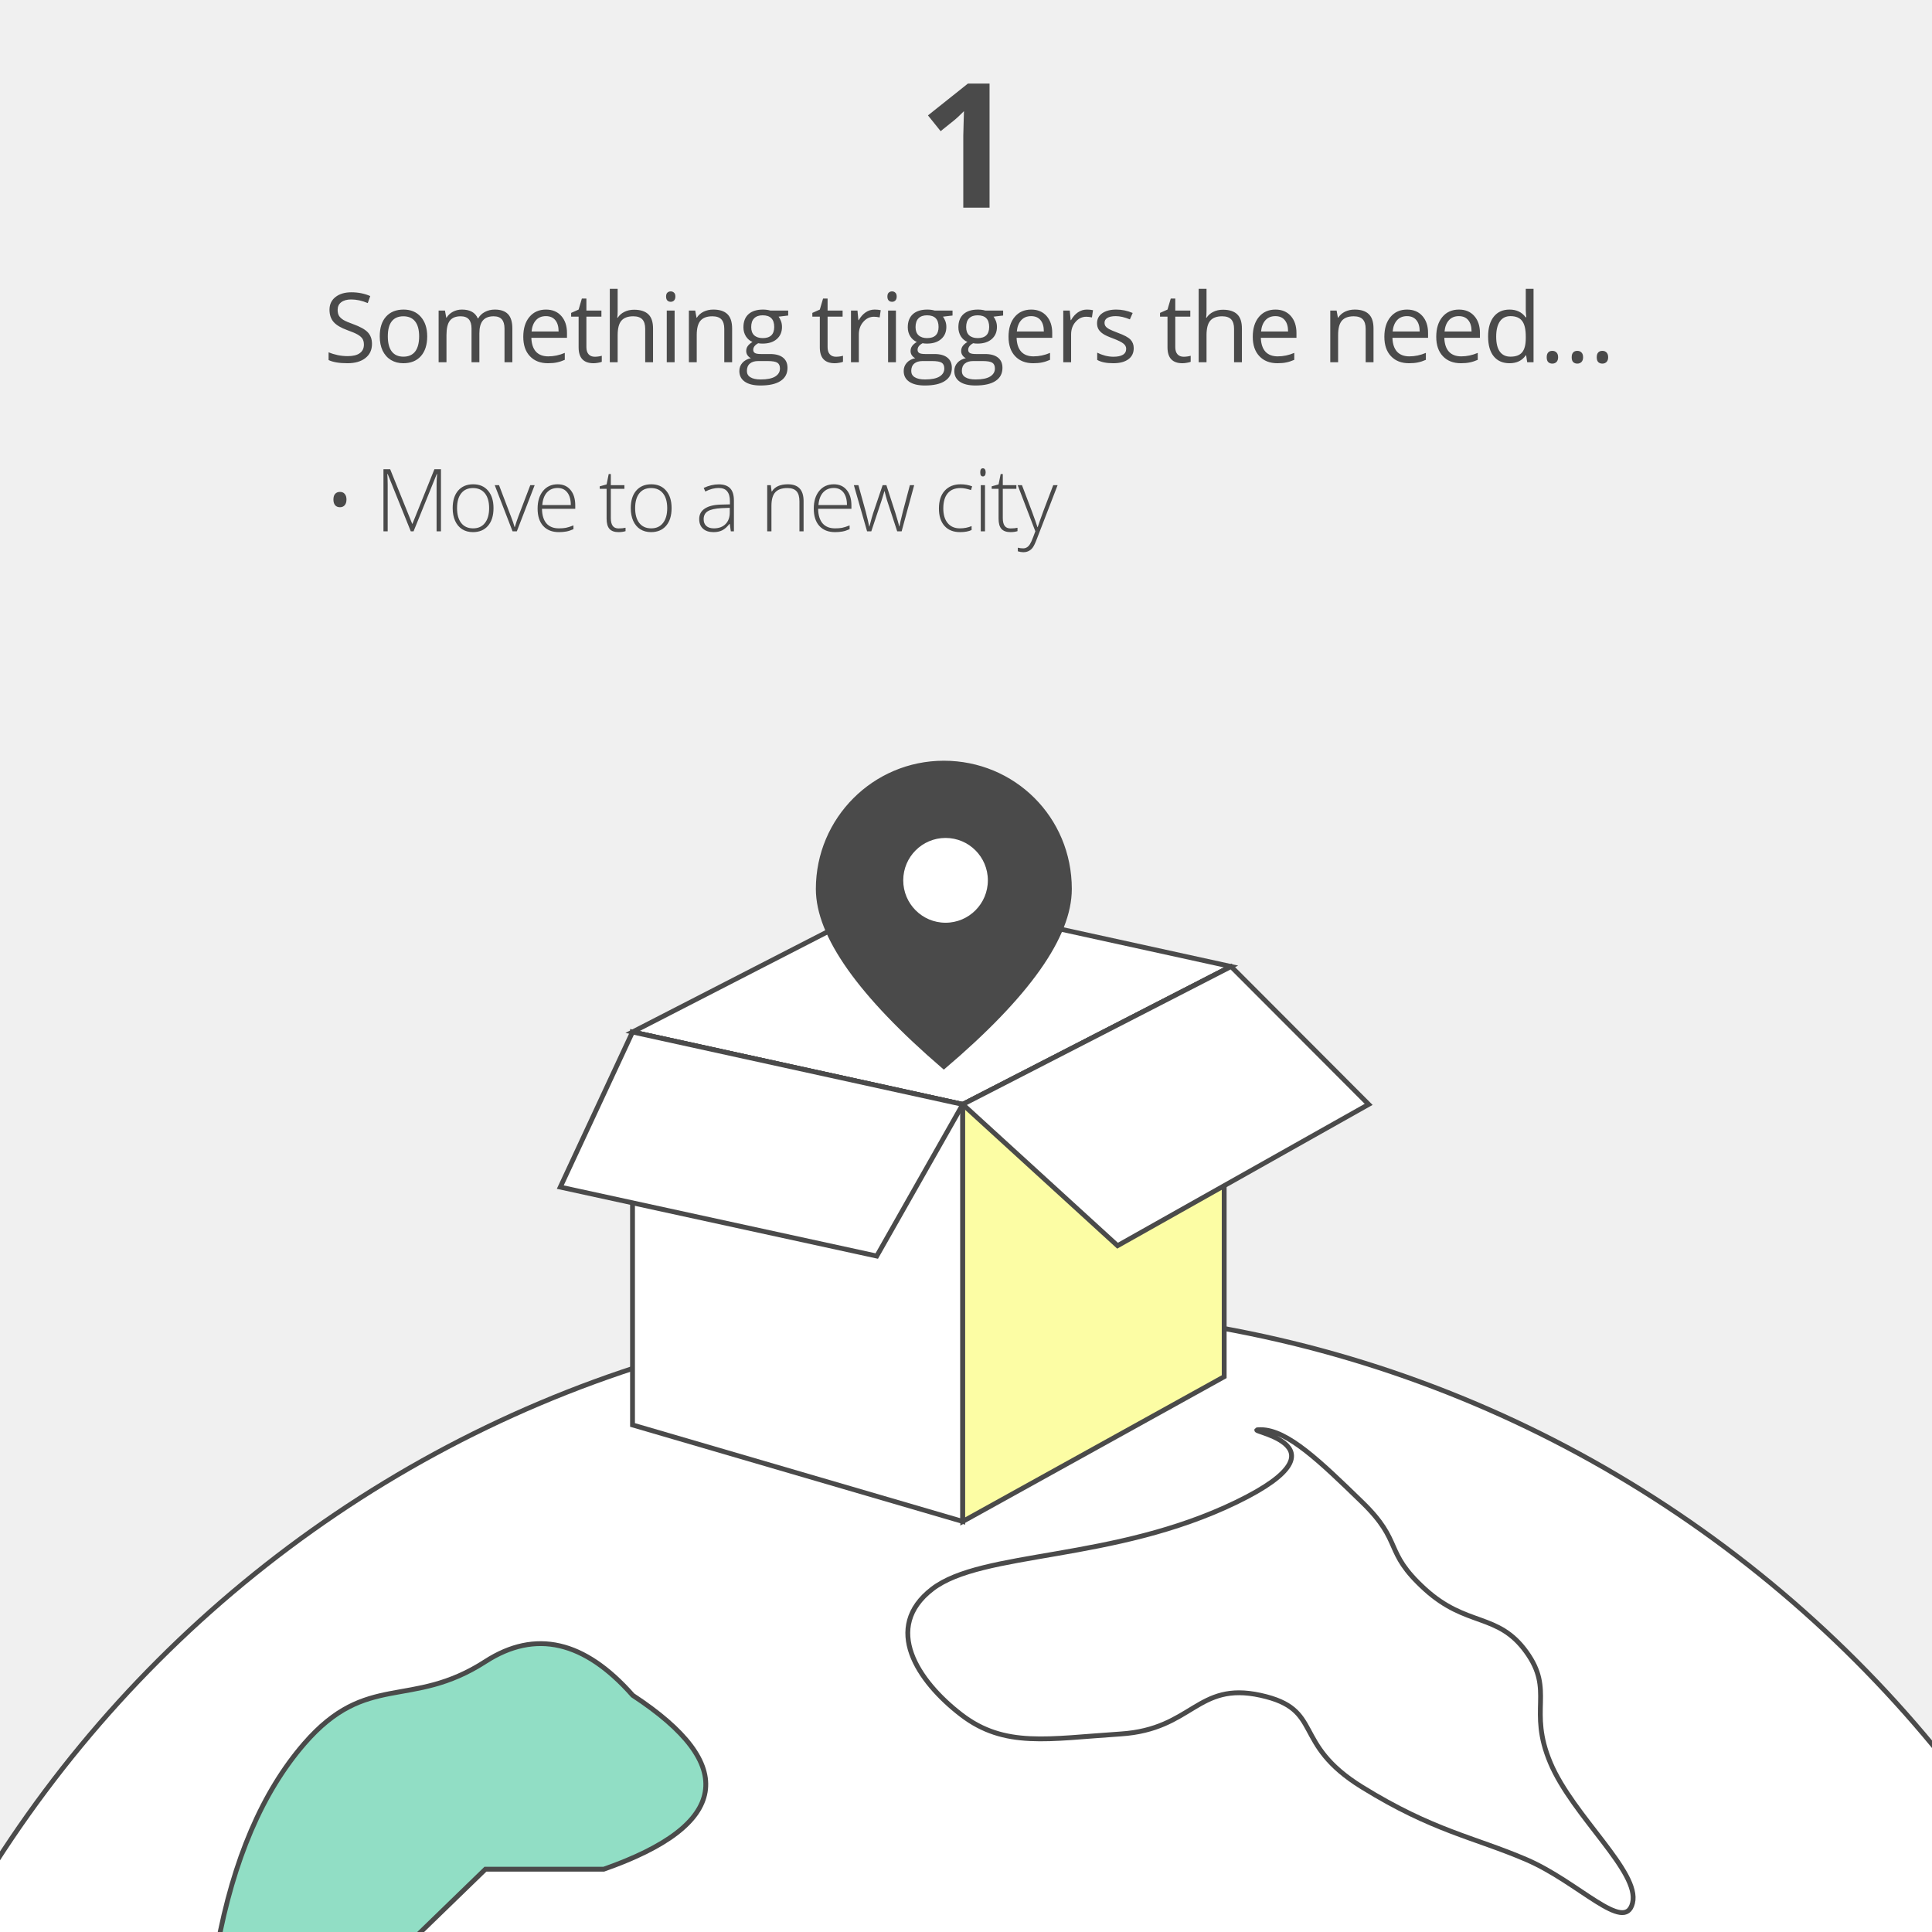
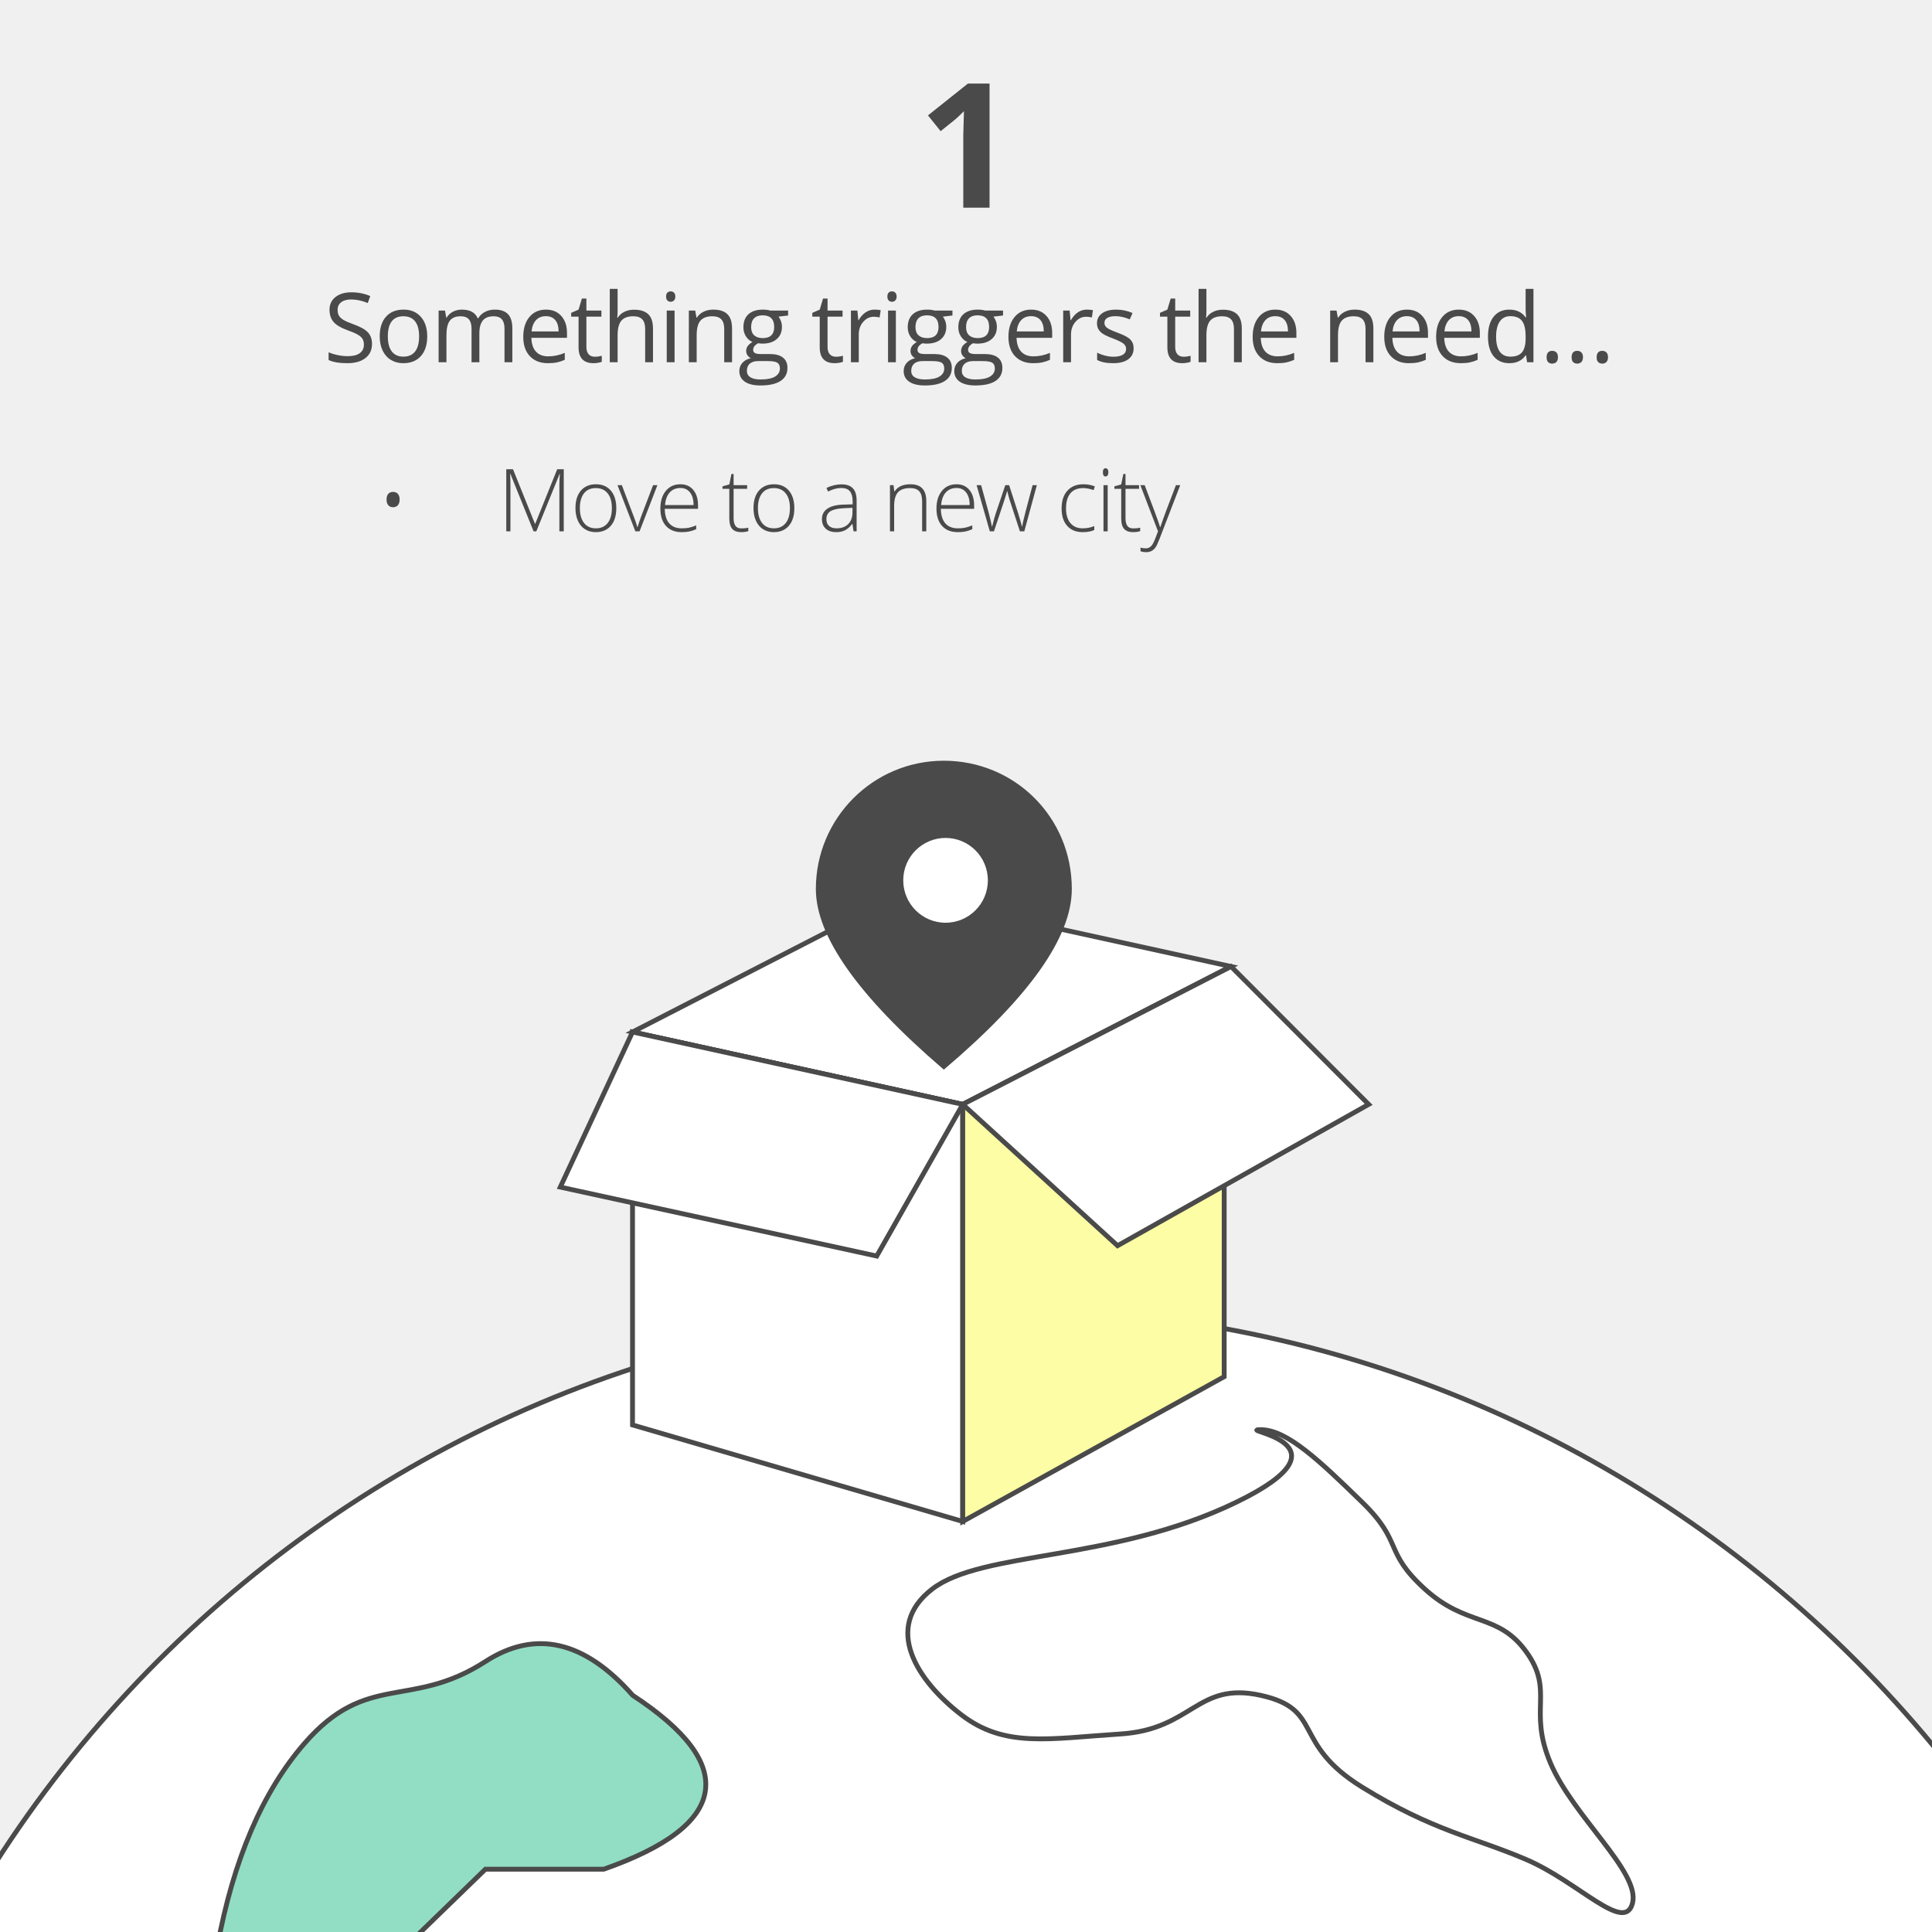
<svg xmlns="http://www.w3.org/2000/svg" width="400px" height="400px" viewBox="0 0 400 400" version="1.1">
  <defs />
  <g id="Artboard-5" stroke="none" stroke-width="1" fill="none" fill-rule="evenodd">
    <g id="Earch" transform="translate(-40, 271)" stroke="#4A4A4A">
      <circle id="Oval" fill="#FFFFFF" cx="248.5" cy="248.5" r="248.5" />
      <path d="M296,40 C270.486,52.382 243.338,50.02 233,58 C222.662,65.98 229.978,77.06 239,84 C248.022,90.94 257.027,88.966 272,88 C286.973,87.034 287.791,77.094 301,80 C314.209,82.906 307.249,89.881 322,99 C336.751,108.119 345.143,109.347 356,114 C366.857,118.653 376.395,129.422 378,123 C379.605,116.578 365.697,105.102 361,94 C356.303,82.898 361.888,79.153 356,71 C350.112,62.847 343.669,65.904 335,58 C326.331,50.096 330.63,48.376 322,40 C313.37,31.624 306.548,25 301,25 C295.452,25 321.514,27.618 296,40 Z" id="Path-12" fill="#FFFFFF" />
      <path d="M103,90 C116,75 125,83 140.5,73 C150.833,66.333 161,68.667 171,80 C182.018,87.225 187.018,93.892 186,100 C184.982,106.108 177.982,111.441 165,116 L140.5,116 L124,132 L108,146 C92.681,172.188 83.681,182.188 81,176 C78.319,169.812 79.652,155.145 85,132 C88.333,114 94.333,100 103,90 Z" id="Path-17" fill-opacity="0.6" fill="#49C89F" />
    </g>
    <g id="Box" transform="translate(116, 158)" stroke="#4A4A4A">
      <g>
        <polygon id="Path-12" fill="#FFFFFF" points="70.508 27.118 14.956 55.664 83.327 70.65 138.879 42.105" />
        <polygon id="Path-12-Copy-3" fill="#FFFFFF" points="14.956 137.018 14.956 55.664 83.327 70.65 83.327 157" />
        <polygon id="Path-12-Copy-4" fill="#FCFDA4" points="137.455 127.027 137.455 42.818 83.327 70.65 83.327 157" />
        <polygon id="Path-12-Copy-2" fill="#FFFFFF" points="0 87.777 14.956 55.664 83.327 70.65 65.522 102.05" />
        <polygon id="Path-12-Copy" fill="#FFFFFF" points="167.367 70.65 115.376 99.909 83.327 70.65 138.879 42.105" />
        <g id="Group" transform="translate(53.41498, 0)">
          <path d="M25.995,62.8 C43.325,48.052 51.991,35.801 51.991,26.048 C51.991,11.418 40.352,0 25.995,0 C11.638,0 0,11.662 0,26.048 C0,35.638 8.665,47.889 25.995,62.8 Z" id="Oval-6" fill="#4A4A4A" />
          <ellipse id="Oval" fill="#FFFFFF" cx="26.351" cy="24.264" rx="9.259" ry="9.277" />
        </g>
      </g>
    </g>
-     <text id="Something-triggers-t" font-family="OpenSans, Open Sans" font-size="20" font-weight="normal" letter-spacing="-0.482" fill="#4A4A4A">
-       <tspan x="67" y="75">Something triggers the need…</tspan>
-     </text>
+     <path d="M77.02,71.201 C77.02,72.458 76.564,73.437 75.652,74.141 C74.741,74.844 73.504,75.195 71.941,75.195 C70.249,75.195 68.947,74.977 68.035,74.541 L68.035,72.939 C68.621,73.187 69.259,73.382 69.949,73.525 C70.639,73.669 71.323,73.74 72,73.74 C73.107,73.74 73.94,73.53 74.5,73.11 C75.06,72.69 75.34,72.106 75.34,71.357 C75.34,70.863 75.241,70.457 75.042,70.142 C74.843,69.826 74.511,69.535 74.046,69.268 C73.58,69.001 72.872,68.698 71.922,68.359 C70.594,67.884 69.645,67.321 69.075,66.67 C68.506,66.019 68.221,65.169 68.221,64.121 C68.221,63.021 68.634,62.145 69.461,61.494 C70.288,60.843 71.382,60.518 72.742,60.518 C74.161,60.518 75.467,60.778 76.658,61.299 L76.141,62.744 C74.962,62.249 73.816,62.002 72.703,62.002 C71.824,62.002 71.137,62.191 70.643,62.568 C70.148,62.946 69.9,63.47 69.9,64.141 C69.9,64.635 69.992,65.041 70.174,65.356 C70.356,65.672 70.664,65.962 71.097,66.226 C71.53,66.489 72.192,66.781 73.084,67.1 C74.581,67.633 75.612,68.206 76.175,68.818 C76.738,69.43 77.02,70.225 77.02,71.201 Z M88.451,69.639 C88.451,71.383 88.012,72.746 87.133,73.726 C86.254,74.705 85.04,75.195 83.49,75.195 C82.533,75.195 81.684,74.971 80.941,74.521 C80.199,74.072 79.626,73.428 79.223,72.588 C78.819,71.748 78.617,70.765 78.617,69.639 C78.617,67.894 79.053,66.535 79.926,65.562 C80.798,64.588 82.009,64.102 83.559,64.102 C85.056,64.102 86.246,64.6 87.128,65.596 C88.01,66.592 88.451,67.939 88.451,69.639 Z M80.297,69.639 C80.297,71.006 80.57,72.048 81.117,72.764 C81.664,73.48 82.468,73.838 83.529,73.838 C84.591,73.838 85.396,73.481 85.946,72.769 C86.496,72.056 86.772,71.012 86.772,69.639 C86.772,68.278 86.496,67.244 85.946,66.538 C85.396,65.832 84.584,65.479 83.51,65.479 C82.449,65.479 81.648,65.827 81.107,66.523 C80.567,67.22 80.297,68.258 80.297,69.639 Z M104.453,75 L104.453,68.037 C104.453,67.184 104.271,66.545 103.906,66.118 C103.542,65.692 102.975,65.479 102.207,65.479 C101.198,65.479 100.453,65.768 99.971,66.348 C99.489,66.927 99.248,67.819 99.248,69.023 L99.248,75 L97.627,75 L97.627,68.037 C97.627,67.184 97.445,66.545 97.08,66.118 C96.716,65.692 96.146,65.479 95.371,65.479 C94.356,65.479 93.612,65.783 93.14,66.392 C92.668,67 92.432,67.998 92.432,69.385 L92.432,75 L90.811,75 L90.811,64.297 L92.129,64.297 L92.393,65.762 L92.471,65.762 C92.777,65.241 93.208,64.834 93.765,64.541 C94.321,64.248 94.945,64.102 95.635,64.102 C97.308,64.102 98.402,64.707 98.916,65.918 L98.994,65.918 C99.313,65.358 99.776,64.915 100.381,64.59 C100.986,64.264 101.677,64.102 102.451,64.102 C103.662,64.102 104.569,64.412 105.171,65.034 C105.773,65.656 106.074,66.65 106.074,68.018 L106.074,75 L104.453,75 Z M113.453,75.195 C111.871,75.195 110.623,74.714 109.708,73.75 C108.793,72.786 108.336,71.449 108.336,69.736 C108.336,68.011 108.761,66.641 109.611,65.625 C110.46,64.609 111.601,64.102 113.033,64.102 C114.375,64.102 115.436,64.543 116.217,65.425 C116.998,66.307 117.389,67.471 117.389,68.916 L117.389,69.941 L110.016,69.941 C110.048,71.198 110.366,72.152 110.968,72.803 C111.57,73.454 112.418,73.779 113.512,73.779 C114.664,73.779 115.804,73.538 116.93,73.057 L116.93,74.502 C116.357,74.749 115.815,74.927 115.304,75.034 C114.793,75.142 114.176,75.195 113.453,75.195 Z M113.014,65.459 C112.154,65.459 111.469,65.739 110.958,66.299 C110.447,66.859 110.146,67.633 110.055,68.623 L115.651,68.623 C115.651,67.601 115.423,66.818 114.967,66.274 C114.511,65.731 113.86,65.459 113.014,65.459 Z M123.127,73.857 C123.414,73.857 123.69,73.836 123.957,73.794 C124.224,73.752 124.436,73.708 124.592,73.662 L124.592,74.902 C124.416,74.987 124.158,75.057 123.816,75.112 C123.474,75.168 123.166,75.195 122.893,75.195 C120.823,75.195 119.787,74.105 119.787,71.924 L119.787,65.557 L118.254,65.557 L118.254,64.775 L119.787,64.102 L120.471,61.816 L121.408,61.816 L121.408,64.297 L124.514,64.297 L124.514,65.557 L121.408,65.557 L121.408,71.855 C121.408,72.5 121.561,72.995 121.867,73.34 C122.173,73.685 122.593,73.857 123.127,73.857 Z M133.573,75 L133.573,68.076 C133.573,67.204 133.374,66.553 132.977,66.123 C132.58,65.693 131.958,65.479 131.112,65.479 C129.985,65.479 129.163,65.785 128.646,66.396 C128.128,67.008 127.869,68.011 127.869,69.404 L127.869,75 L126.248,75 L126.248,59.805 L127.869,59.805 L127.869,64.404 C127.869,64.958 127.843,65.417 127.791,65.781 L127.889,65.781 C128.208,65.267 128.662,64.862 129.251,64.565 C129.841,64.269 130.513,64.121 131.268,64.121 C132.577,64.121 133.558,64.432 134.212,65.054 C134.867,65.675 135.194,66.663 135.194,68.018 L135.194,75 L133.573,75 Z M139.663,75 L138.041,75 L138.041,64.297 L139.663,64.297 L139.663,75 Z M137.905,61.396 C137.905,61.025 137.996,60.754 138.178,60.581 C138.36,60.409 138.588,60.322 138.862,60.322 C139.122,60.322 139.347,60.41 139.536,60.586 C139.724,60.762 139.819,61.032 139.819,61.396 C139.819,61.761 139.724,62.033 139.536,62.212 C139.347,62.391 139.122,62.48 138.862,62.48 C138.588,62.48 138.36,62.391 138.178,62.212 C137.996,62.033 137.905,61.761 137.905,61.396 Z M149.942,75 L149.942,68.076 C149.942,67.204 149.743,66.553 149.346,66.123 C148.949,65.693 148.327,65.479 147.481,65.479 C146.361,65.479 145.541,65.781 145.02,66.387 C144.499,66.992 144.239,67.992 144.239,69.385 L144.239,75 L142.618,75 L142.618,64.297 L143.936,64.297 L144.2,65.762 L144.278,65.762 C144.61,65.234 145.075,64.826 145.674,64.536 C146.273,64.246 146.941,64.102 147.676,64.102 C148.965,64.102 149.935,64.412 150.586,65.034 C151.237,65.656 151.563,66.65 151.563,68.018 L151.563,75 L149.942,75 Z M163.17,64.297 L163.17,65.322 L161.188,65.557 C161.37,65.785 161.533,66.082 161.676,66.45 C161.82,66.818 161.891,67.233 161.891,67.695 C161.891,68.743 161.533,69.58 160.817,70.205 C160.101,70.83 159.118,71.143 157.868,71.143 C157.549,71.143 157.249,71.117 156.969,71.064 C156.279,71.429 155.934,71.888 155.934,72.441 C155.934,72.734 156.055,72.951 156.295,73.091 C156.536,73.231 156.95,73.301 157.536,73.301 L159.43,73.301 C160.589,73.301 161.479,73.545 162.101,74.033 C162.723,74.521 163.034,75.231 163.034,76.162 C163.034,77.347 162.558,78.25 161.608,78.872 C160.657,79.494 159.271,79.805 157.448,79.805 C156.048,79.805 154.969,79.544 154.211,79.023 C153.452,78.503 153.073,77.767 153.073,76.816 C153.073,76.165 153.281,75.602 153.698,75.127 C154.114,74.652 154.7,74.329 155.456,74.16 C155.182,74.036 154.953,73.844 154.767,73.584 C154.582,73.324 154.489,73.021 154.489,72.676 C154.489,72.285 154.593,71.943 154.801,71.65 C155.01,71.357 155.338,71.074 155.788,70.801 C155.234,70.573 154.783,70.186 154.435,69.639 C154.087,69.092 153.913,68.467 153.913,67.764 C153.913,66.592 154.264,65.688 154.967,65.054 C155.67,64.419 156.667,64.102 157.956,64.102 C158.516,64.102 159.02,64.167 159.469,64.297 L163.17,64.297 Z M154.635,76.797 C154.635,77.376 154.879,77.816 155.368,78.115 C155.856,78.415 156.556,78.564 157.467,78.564 C158.828,78.564 159.836,78.361 160.49,77.954 C161.144,77.547 161.471,76.995 161.471,76.299 C161.471,75.719 161.292,75.317 160.934,75.093 C160.576,74.868 159.902,74.756 158.913,74.756 L156.969,74.756 C156.234,74.756 155.661,74.932 155.251,75.283 C154.84,75.635 154.635,76.139 154.635,76.797 Z M155.514,67.725 C155.514,68.473 155.726,69.04 156.149,69.424 C156.572,69.808 157.161,70 157.917,70 C159.499,70 160.29,69.232 160.29,67.695 C160.29,66.087 159.489,65.283 157.887,65.283 C157.126,65.283 156.54,65.488 156.129,65.898 C155.719,66.309 155.514,66.917 155.514,67.725 Z M173.055,73.857 C173.342,73.857 173.619,73.836 173.885,73.794 C174.152,73.752 174.364,73.708 174.52,73.662 L174.52,74.902 C174.344,74.987 174.086,75.057 173.744,75.112 C173.402,75.168 173.094,75.195 172.821,75.195 C170.751,75.195 169.716,74.105 169.716,71.924 L169.716,65.557 L168.182,65.557 L168.182,64.775 L169.716,64.102 L170.399,61.816 L171.337,61.816 L171.337,64.297 L174.442,64.297 L174.442,65.557 L171.337,65.557 L171.337,71.855 C171.337,72.5 171.49,72.995 171.796,73.34 C172.102,73.685 172.522,73.857 173.055,73.857 Z M181.059,64.102 C181.535,64.102 181.961,64.141 182.339,64.219 L182.114,65.723 C181.671,65.625 181.281,65.576 180.942,65.576 C180.076,65.576 179.336,65.928 178.72,66.631 C178.105,67.334 177.798,68.21 177.798,69.258 L177.798,75 L176.177,75 L176.177,64.297 L177.514,64.297 L177.7,66.279 L177.778,66.279 C178.175,65.583 178.654,65.046 179.214,64.668 C179.774,64.29 180.389,64.102 181.059,64.102 Z M185.479,75 L183.858,75 L183.858,64.297 L185.479,64.297 L185.479,75 Z M183.722,61.396 C183.722,61.025 183.813,60.754 183.995,60.581 C184.177,60.409 184.405,60.322 184.679,60.322 C184.939,60.322 185.164,60.41 185.352,60.586 C185.541,60.762 185.636,61.032 185.636,61.396 C185.636,61.761 185.541,62.033 185.352,62.212 C185.164,62.391 184.939,62.48 184.679,62.48 C184.405,62.48 184.177,62.391 183.995,62.212 C183.813,62.033 183.722,61.761 183.722,61.396 Z M197.194,64.297 L197.194,65.322 L195.212,65.557 C195.394,65.785 195.557,66.082 195.7,66.45 C195.843,66.818 195.915,67.233 195.915,67.695 C195.915,68.743 195.557,69.58 194.841,70.205 C194.125,70.83 193.142,71.143 191.892,71.143 C191.573,71.143 191.273,71.117 190.993,71.064 C190.303,71.429 189.958,71.888 189.958,72.441 C189.958,72.734 190.078,72.951 190.319,73.091 C190.56,73.231 190.974,73.301 191.559,73.301 L193.454,73.301 C194.613,73.301 195.503,73.545 196.125,74.033 C196.747,74.521 197.058,75.231 197.058,76.162 C197.058,77.347 196.582,78.25 195.632,78.872 C194.681,79.494 193.295,79.805 191.472,79.805 C190.072,79.805 188.993,79.544 188.234,79.023 C187.476,78.503 187.097,77.767 187.097,76.816 C187.097,76.165 187.305,75.602 187.722,75.127 C188.138,74.652 188.724,74.329 189.479,74.16 C189.206,74.036 188.976,73.844 188.791,73.584 C188.605,73.324 188.513,73.021 188.513,72.676 C188.513,72.285 188.617,71.943 188.825,71.65 C189.033,71.357 189.362,71.074 189.811,70.801 C189.258,70.573 188.807,70.186 188.459,69.639 C188.111,69.092 187.936,68.467 187.936,67.764 C187.936,66.592 188.288,65.688 188.991,65.054 C189.694,64.419 190.69,64.102 191.979,64.102 C192.539,64.102 193.044,64.167 193.493,64.297 L197.194,64.297 Z M188.659,76.797 C188.659,77.376 188.903,77.816 189.392,78.115 C189.88,78.415 190.58,78.564 191.491,78.564 C192.852,78.564 193.859,78.361 194.514,77.954 C195.168,77.547 195.495,76.995 195.495,76.299 C195.495,75.719 195.316,75.317 194.958,75.093 C194.6,74.868 193.926,74.756 192.936,74.756 L190.993,74.756 C190.257,74.756 189.684,74.932 189.274,75.283 C188.864,75.635 188.659,76.139 188.659,76.797 Z M189.538,67.725 C189.538,68.473 189.75,69.04 190.173,69.424 C190.596,69.808 191.185,70 191.94,70 C193.522,70 194.313,69.232 194.313,67.695 C194.313,66.087 193.513,65.283 191.911,65.283 C191.149,65.283 190.563,65.488 190.153,65.898 C189.743,66.309 189.538,66.917 189.538,67.725 Z M207.669,64.297 L207.669,65.322 L205.687,65.557 C205.869,65.785 206.032,66.082 206.175,66.45 C206.318,66.818 206.39,67.233 206.39,67.695 C206.39,68.743 206.032,69.58 205.315,70.205 C204.599,70.83 203.616,71.143 202.366,71.143 C202.047,71.143 201.748,71.117 201.468,71.064 C200.778,71.429 200.433,71.888 200.433,72.441 C200.433,72.734 200.553,72.951 200.794,73.091 C201.035,73.231 201.448,73.301 202.034,73.301 L203.929,73.301 C205.088,73.301 205.978,73.545 206.6,74.033 C207.221,74.521 207.532,75.231 207.532,76.162 C207.532,77.347 207.057,78.25 206.106,78.872 C205.156,79.494 203.769,79.805 201.946,79.805 C200.547,79.805 199.467,79.544 198.709,79.023 C197.951,78.503 197.571,77.767 197.571,76.816 C197.571,76.165 197.78,75.602 198.196,75.127 C198.613,74.652 199.199,74.329 199.954,74.16 C199.681,74.036 199.451,73.844 199.266,73.584 C199.08,73.324 198.987,73.021 198.987,72.676 C198.987,72.285 199.091,71.943 199.3,71.65 C199.508,71.357 199.837,71.074 200.286,70.801 C199.733,70.573 199.282,70.186 198.934,69.639 C198.585,69.092 198.411,68.467 198.411,67.764 C198.411,66.592 198.763,65.688 199.466,65.054 C200.169,64.419 201.165,64.102 202.454,64.102 C203.014,64.102 203.519,64.167 203.968,64.297 L207.669,64.297 Z M199.134,76.797 C199.134,77.376 199.378,77.816 199.866,78.115 C200.354,78.415 201.054,78.564 201.966,78.564 C203.326,78.564 204.334,78.361 204.988,77.954 C205.643,77.547 205.97,76.995 205.97,76.299 C205.97,75.719 205.791,75.317 205.433,75.093 C205.075,74.868 204.401,74.756 203.411,74.756 L201.468,74.756 C200.732,74.756 200.159,74.932 199.749,75.283 C199.339,75.635 199.134,76.139 199.134,76.797 Z M200.013,67.725 C200.013,68.473 200.224,69.04 200.647,69.424 C201.071,69.808 201.66,70 202.415,70 C203.997,70 204.788,69.232 204.788,67.695 C204.788,66.087 203.987,65.283 202.386,65.283 C201.624,65.283 201.038,65.488 200.628,65.898 C200.218,66.309 200.013,66.917 200.013,67.725 Z M213.905,75.195 C212.323,75.195 211.075,74.714 210.16,73.75 C209.245,72.786 208.788,71.449 208.788,69.736 C208.788,68.011 209.213,66.641 210.063,65.625 C210.912,64.609 212.053,64.102 213.485,64.102 C214.827,64.102 215.888,64.543 216.669,65.425 C217.45,66.307 217.841,67.471 217.841,68.916 L217.841,69.941 L210.468,69.941 C210.5,71.198 210.818,72.152 211.42,72.803 C212.022,73.454 212.87,73.779 213.964,73.779 C215.116,73.779 216.256,73.538 217.382,73.057 L217.382,74.502 C216.809,74.749 216.267,74.927 215.756,75.034 C215.245,75.142 214.628,75.195 213.905,75.195 Z M213.466,65.459 C212.606,65.459 211.921,65.739 211.41,66.299 C210.899,66.859 210.598,67.633 210.507,68.623 L216.103,68.623 C216.103,67.601 215.875,66.818 215.419,66.274 C214.963,65.731 214.312,65.459 213.466,65.459 Z M225.005,64.102 C225.48,64.102 225.907,64.141 226.284,64.219 L226.06,65.723 C225.617,65.625 225.226,65.576 224.888,65.576 C224.022,65.576 223.281,65.928 222.666,66.631 C222.051,67.334 221.743,68.21 221.743,69.258 L221.743,75 L220.122,75 L220.122,64.297 L221.46,64.297 L221.646,66.279 L221.724,66.279 C222.121,65.583 222.599,65.046 223.159,64.668 C223.719,64.29 224.334,64.102 225.005,64.102 Z M234.708,72.08 C234.708,73.076 234.337,73.844 233.595,74.385 C232.853,74.925 231.811,75.195 230.47,75.195 C229.051,75.195 227.944,74.971 227.15,74.521 L227.15,73.018 C227.664,73.278 228.216,73.483 228.805,73.633 C229.394,73.783 229.962,73.857 230.509,73.857 C231.355,73.857 232.006,73.722 232.462,73.452 C232.918,73.182 233.146,72.77 233.146,72.217 C233.146,71.8 232.965,71.444 232.604,71.147 C232.242,70.851 231.538,70.501 230.489,70.098 C229.493,69.727 228.785,69.403 228.365,69.126 C227.946,68.849 227.633,68.535 227.428,68.184 C227.223,67.832 227.12,67.412 227.12,66.924 C227.12,66.051 227.475,65.363 228.185,64.858 C228.894,64.354 229.868,64.102 231.105,64.102 C232.257,64.102 233.383,64.336 234.484,64.805 L233.907,66.123 C232.833,65.68 231.86,65.459 230.987,65.459 C230.219,65.459 229.64,65.579 229.249,65.82 C228.859,66.061 228.663,66.393 228.663,66.816 C228.663,67.103 228.737,67.347 228.883,67.549 C229.029,67.751 229.265,67.943 229.591,68.125 C229.917,68.307 230.542,68.571 231.466,68.916 C232.736,69.378 233.593,69.844 234.039,70.312 C234.485,70.781 234.708,71.37 234.708,72.08 Z M245.033,73.857 C245.319,73.857 245.596,73.836 245.863,73.794 C246.13,73.752 246.341,73.708 246.497,73.662 L246.497,74.902 C246.322,74.987 246.063,75.057 245.721,75.112 C245.379,75.168 245.072,75.195 244.798,75.195 C242.728,75.195 241.693,74.105 241.693,71.924 L241.693,65.557 L240.16,65.557 L240.16,64.775 L241.693,64.102 L242.376,61.816 L243.314,61.816 L243.314,64.297 L246.419,64.297 L246.419,65.557 L243.314,65.557 L243.314,71.855 C243.314,72.5 243.467,72.995 243.773,73.34 C244.079,73.685 244.499,73.857 245.033,73.857 Z M255.478,75 L255.478,68.076 C255.478,67.204 255.279,66.553 254.882,66.123 C254.485,65.693 253.863,65.479 253.017,65.479 C251.891,65.479 251.069,65.785 250.551,66.396 C250.034,67.008 249.775,68.011 249.775,69.404 L249.775,75 L248.154,75 L248.154,59.805 L249.775,59.805 L249.775,64.404 C249.775,64.958 249.749,65.417 249.697,65.781 L249.794,65.781 C250.113,65.267 250.567,64.862 251.157,64.565 C251.746,64.269 252.418,64.121 253.173,64.121 C254.482,64.121 255.463,64.432 256.118,65.054 C256.772,65.675 257.099,66.663 257.099,68.018 L257.099,75 L255.478,75 Z M264.468,75.195 C262.886,75.195 261.638,74.714 260.723,73.75 C259.808,72.786 259.351,71.449 259.351,69.736 C259.351,68.011 259.776,66.641 260.625,65.625 C261.475,64.609 262.616,64.102 264.048,64.102 C265.389,64.102 266.451,64.543 267.232,65.425 C268.013,66.307 268.404,67.471 268.404,68.916 L268.404,69.941 L261.031,69.941 C261.063,71.198 261.381,72.152 261.983,72.803 C262.585,73.454 263.433,73.779 264.527,73.779 C265.679,73.779 266.818,73.538 267.945,73.057 L267.945,74.502 C267.372,74.749 266.83,74.927 266.319,75.034 C265.808,75.142 265.191,75.195 264.468,75.195 Z M264.029,65.459 C263.169,65.459 262.484,65.739 261.973,66.299 C261.462,66.859 261.161,67.633 261.07,68.623 L266.666,68.623 C266.666,67.601 266.438,66.818 265.982,66.274 C265.526,65.731 264.875,65.459 264.029,65.459 Z M282.722,75 L282.722,68.076 C282.722,67.204 282.524,66.553 282.127,66.123 C281.729,65.693 281.108,65.479 280.261,65.479 C279.142,65.479 278.321,65.781 277.8,66.387 C277.28,66.992 277.019,67.992 277.019,69.385 L277.019,75 L275.398,75 L275.398,64.297 L276.716,64.297 L276.98,65.762 L277.058,65.762 C277.39,65.234 277.856,64.826 278.455,64.536 C279.054,64.246 279.721,64.102 280.457,64.102 C281.746,64.102 282.716,64.412 283.367,65.034 C284.018,65.656 284.343,66.65 284.343,68.018 L284.343,75 L282.722,75 Z M291.713,75.195 C290.131,75.195 288.882,74.714 287.967,73.75 C287.053,72.786 286.595,71.449 286.595,69.736 C286.595,68.011 287.02,66.641 287.87,65.625 C288.719,64.609 289.86,64.102 291.293,64.102 C292.634,64.102 293.695,64.543 294.476,65.425 C295.258,66.307 295.648,67.471 295.648,68.916 L295.648,69.941 L288.275,69.941 C288.308,71.198 288.625,72.152 289.227,72.803 C289.829,73.454 290.677,73.779 291.771,73.779 C292.924,73.779 294.063,73.538 295.189,73.057 L295.189,74.502 C294.616,74.749 294.074,74.927 293.563,75.034 C293.052,75.142 292.435,75.195 291.713,75.195 Z M291.273,65.459 C290.414,65.459 289.729,65.739 289.217,66.299 C288.706,66.859 288.405,67.633 288.314,68.623 L293.91,68.623 C293.91,67.601 293.682,66.818 293.226,66.274 C292.771,65.731 292.119,65.459 291.273,65.459 Z M302.451,75.195 C300.869,75.195 299.621,74.714 298.706,73.75 C297.791,72.786 297.334,71.449 297.334,69.736 C297.334,68.011 297.759,66.641 298.608,65.625 C299.458,64.609 300.599,64.102 302.031,64.102 C303.372,64.102 304.433,64.543 305.215,65.425 C305.996,66.307 306.386,67.471 306.386,68.916 L306.386,69.941 L299.013,69.941 C299.046,71.198 299.363,72.152 299.966,72.803 C300.568,73.454 301.416,73.779 302.51,73.779 C303.662,73.779 304.801,73.538 305.928,73.057 L305.928,74.502 C305.355,74.749 304.813,74.927 304.302,75.034 C303.79,75.142 303.174,75.195 302.451,75.195 Z M302.011,65.459 C301.152,65.459 300.467,65.739 299.956,66.299 C299.445,66.859 299.144,67.633 299.053,68.623 L304.648,68.623 C304.648,67.601 304.42,66.818 303.965,66.274 C303.509,65.731 302.858,65.459 302.011,65.459 Z M315.953,73.564 L315.865,73.564 C315.116,74.652 313.997,75.195 312.506,75.195 C311.106,75.195 310.017,74.717 309.239,73.76 C308.461,72.803 308.072,71.442 308.072,69.678 C308.072,67.913 308.463,66.543 309.244,65.566 C310.025,64.59 311.112,64.102 312.506,64.102 C313.958,64.102 315.071,64.629 315.846,65.684 L315.972,65.684 L315.904,64.912 L315.865,64.16 L315.865,59.805 L317.486,59.805 L317.486,75 L316.168,75 L315.953,73.564 Z M312.711,73.838 C313.818,73.838 314.62,73.537 315.118,72.935 C315.616,72.332 315.865,71.361 315.865,70.02 L315.865,69.678 C315.865,68.161 315.613,67.078 315.108,66.431 C314.604,65.783 313.798,65.459 312.691,65.459 C311.741,65.459 311.013,65.828 310.509,66.567 C310.004,67.306 309.752,68.35 309.752,69.697 C309.752,71.064 310.002,72.096 310.504,72.793 C311.005,73.49 311.741,73.838 312.711,73.838 Z M320.207,73.965 C320.207,73.529 320.306,73.198 320.505,72.974 C320.703,72.749 320.988,72.637 321.359,72.637 C321.737,72.637 322.031,72.749 322.243,72.974 C322.455,73.198 322.56,73.529 322.56,73.965 C322.56,74.388 322.453,74.714 322.238,74.941 C322.023,75.169 321.73,75.283 321.359,75.283 C321.027,75.283 320.752,75.181 320.534,74.976 C320.316,74.771 320.207,74.434 320.207,73.965 Z M325.383,73.965 C325.383,73.529 325.482,73.198 325.681,72.974 C325.879,72.749 326.164,72.637 326.535,72.637 C326.913,72.637 327.207,72.749 327.419,72.974 C327.63,73.198 327.736,73.529 327.736,73.965 C327.736,74.388 327.629,74.714 327.414,74.941 C327.199,75.169 326.906,75.283 326.535,75.283 C326.203,75.283 325.928,75.181 325.71,74.976 C325.492,74.771 325.383,74.434 325.383,73.965 Z M330.568,73.965 C330.568,73.529 330.668,73.198 330.866,72.974 C331.065,72.749 331.35,72.637 331.721,72.637 C332.098,72.637 332.393,72.749 332.604,72.974 C332.816,73.198 332.922,73.529 332.922,73.965 C332.922,74.388 332.814,74.714 332.6,74.941 C332.385,75.169 332.092,75.283 331.721,75.283 C331.389,75.283 331.114,75.181 330.895,74.976 C330.677,74.771 330.568,74.434 330.568,73.965 Z" id="Something-triggers-t" fill="#4A4A4A" />
    <text id="1" font-family="OpenSans-Bold, Open Sans" font-size="36" font-weight="bold" letter-spacing="-0.868" fill="#4A4A4A">
      <tspan x="190" y="43">1</tspan>
    </text>
-     <text id="•-Move-to-a-new-city" font-family="OpenSans-Light, Open Sans" font-size="18" font-weight="300" letter-spacing="-0.434" fill="#4A4A4A">
-       <tspan x="67" y="110">	• 	Move to a new city</tspan>
-     </text>
+     <path d="M80.03,103.426 C80.03,102.904 80.149,102.51 80.386,102.244 C80.624,101.977 80.956,101.844 81.384,101.844 C81.812,101.844 82.144,101.981 82.381,102.257 C82.619,102.532 82.737,102.922 82.737,103.426 C82.737,103.924 82.617,104.313 82.377,104.595 C82.137,104.876 81.806,105.017 81.384,105.017 C80.962,105.017 80.631,104.879 80.391,104.604 C80.15,104.328 80.03,103.936 80.03,103.426 Z M110.471,110 L105.681,98.135 L105.61,98.135 C105.657,98.861 105.681,99.605 105.681,100.367 L105.681,110 L104.819,110 L104.819,97.15 L106.208,97.15 L110.761,108.453 L110.813,108.453 L115.366,97.15 L116.72,97.15 L116.72,110 L115.814,110 L115.814,100.262 C115.814,99.582 115.85,98.879 115.92,98.152 L115.85,98.152 L111.042,110 L110.471,110 Z M127.597,105.21 C127.597,106.769 127.219,107.986 126.463,108.862 C125.707,109.738 124.665,110.176 123.334,110.176 C122.497,110.176 121.758,109.974 121.12,109.569 C120.481,109.165 119.992,108.585 119.652,107.829 C119.312,107.073 119.142,106.2 119.142,105.21 C119.142,103.651 119.52,102.437 120.276,101.567 C121.032,100.697 122.069,100.262 123.387,100.262 C124.7,100.262 125.729,100.703 126.477,101.584 C127.224,102.466 127.597,103.675 127.597,105.21 Z M120.056,105.21 C120.056,106.522 120.345,107.546 120.922,108.282 C121.499,109.017 122.315,109.385 123.37,109.385 C124.424,109.385 125.24,109.017 125.817,108.282 C126.394,107.546 126.683,106.522 126.683,105.21 C126.683,103.892 126.392,102.869 125.809,102.143 C125.226,101.416 124.407,101.053 123.352,101.053 C122.297,101.053 121.484,101.415 120.913,102.138 C120.342,102.862 120.056,103.886 120.056,105.21 Z M131.54,110 L127.849,100.446 L128.745,100.446 L131.215,106.941 C131.543,107.773 131.789,108.5 131.953,109.121 L132.006,109.121 C132.246,108.324 132.492,107.592 132.744,106.924 L135.214,100.446 L136.11,100.446 L132.419,110 L131.54,110 Z M141.134,110.176 C139.745,110.176 138.663,109.748 137.887,108.893 C137.11,108.037 136.722,106.839 136.722,105.298 C136.722,103.774 137.097,102.554 137.847,101.637 C138.597,100.72 139.608,100.262 140.879,100.262 C142.004,100.262 142.892,100.654 143.542,101.439 C144.193,102.225 144.518,103.291 144.518,104.639 L144.518,105.342 L137.636,105.342 C137.648,106.654 137.954,107.656 138.555,108.348 C139.155,109.039 140.015,109.385 141.134,109.385 C141.679,109.385 142.158,109.347 142.571,109.271 C142.984,109.194 143.507,109.03 144.14,108.778 L144.14,109.569 C143.601,109.804 143.103,109.963 142.646,110.048 C142.189,110.133 141.685,110.176 141.134,110.176 Z M140.879,101.035 C139.959,101.035 139.221,101.338 138.664,101.945 C138.108,102.551 137.783,103.426 137.689,104.568 L143.595,104.568 C143.595,103.461 143.355,102.595 142.874,101.971 C142.394,101.347 141.729,101.035 140.879,101.035 Z M153.485,109.402 C154.035,109.402 154.516,109.355 154.926,109.262 L154.926,109.965 C154.504,110.105 154.018,110.176 153.467,110.176 C152.623,110.176 152.001,109.95 151.599,109.499 C151.198,109.048 150.997,108.339 150.997,107.372 L150.997,101.202 L149.582,101.202 L149.582,100.692 L150.997,100.297 L151.437,98.135 L151.885,98.135 L151.885,100.446 L154.689,100.446 L154.689,101.202 L151.885,101.202 L151.885,107.249 C151.885,107.981 152.014,108.523 152.272,108.875 C152.53,109.227 152.934,109.402 153.485,109.402 Z M164.459,105.21 C164.459,106.769 164.081,107.986 163.325,108.862 C162.569,109.738 161.526,110.176 160.196,110.176 C159.358,110.176 158.62,109.974 157.981,109.569 C157.343,109.165 156.853,108.585 156.513,107.829 C156.174,107.073 156.004,106.2 156.004,105.21 C156.004,103.651 156.382,102.437 157.137,101.567 C157.893,100.697 158.93,100.262 160.249,100.262 C161.561,100.262 162.591,100.703 163.338,101.584 C164.085,102.466 164.459,103.675 164.459,105.21 Z M156.918,105.21 C156.918,106.522 157.206,107.546 157.783,108.282 C158.361,109.017 159.177,109.385 160.231,109.385 C161.286,109.385 162.102,109.017 162.679,108.282 C163.256,107.546 163.545,106.522 163.545,105.21 C163.545,103.892 163.253,102.869 162.67,102.143 C162.087,101.416 161.268,101.053 160.214,101.053 C159.159,101.053 158.346,101.415 157.775,102.138 C157.203,102.862 156.918,103.886 156.918,105.21 Z M176.713,110 L176.493,108.488 L176.423,108.488 C175.942,109.104 175.448,109.539 174.942,109.793 C174.435,110.048 173.836,110.176 173.144,110.176 C172.207,110.176 171.477,109.936 170.956,109.455 C170.434,108.975 170.174,108.31 170.174,107.46 C170.174,106.528 170.562,105.805 171.338,105.289 C172.114,104.773 173.238,104.501 174.709,104.472 L176.528,104.419 L176.528,103.786 C176.528,102.878 176.343,102.192 175.974,101.729 C175.605,101.267 175.01,101.035 174.19,101.035 C173.305,101.035 172.388,101.281 171.439,101.773 L171.114,101.018 C172.163,100.525 173.2,100.279 174.225,100.279 C175.274,100.279 176.058,100.552 176.576,101.097 C177.095,101.642 177.354,102.491 177.354,103.646 L177.354,110 L176.713,110 Z M173.197,109.385 C174.217,109.385 175.021,109.093 175.61,108.51 C176.198,107.927 176.493,107.117 176.493,106.08 L176.493,105.14 L174.823,105.21 C173.481,105.274 172.525,105.484 171.953,105.838 C171.382,106.193 171.096,106.745 171.096,107.495 C171.096,108.093 171.279,108.557 171.646,108.888 C172.012,109.219 172.529,109.385 173.197,109.385 Z M190.918,110 L190.918,103.804 C190.918,102.843 190.715,102.144 190.311,101.708 C189.907,101.271 189.28,101.053 188.43,101.053 C187.288,101.053 186.451,101.341 185.921,101.918 C185.391,102.496 185.126,103.432 185.126,104.727 L185.126,110 L184.256,110 L184.256,100.446 L184.994,100.446 L185.161,101.756 L185.214,101.756 C185.835,100.76 186.939,100.262 188.527,100.262 C190.695,100.262 191.779,101.425 191.779,103.751 L191.779,110 L190.918,110 Z M198.297,110.176 C196.908,110.176 195.826,109.748 195.049,108.893 C194.273,108.037 193.885,106.839 193.885,105.298 C193.885,103.774 194.26,102.554 195.01,101.637 C195.76,100.72 196.771,100.262 198.042,100.262 C199.167,100.262 200.055,100.654 200.705,101.439 C201.356,102.225 201.681,103.291 201.681,104.639 L201.681,105.342 L194.799,105.342 C194.811,106.654 195.117,107.656 195.717,108.348 C196.318,109.039 197.178,109.385 198.297,109.385 C198.842,109.385 199.321,109.347 199.734,109.271 C200.147,109.194 200.67,109.03 201.303,108.778 L201.303,109.569 C200.764,109.804 200.266,109.963 199.809,110.048 C199.352,110.133 198.848,110.176 198.297,110.176 Z M198.042,101.035 C197.122,101.035 196.384,101.338 195.827,101.945 C195.271,102.551 194.945,103.426 194.852,104.568 L200.758,104.568 C200.758,103.461 200.518,102.595 200.037,101.971 C199.557,101.347 198.892,101.035 198.042,101.035 Z M211.161,110 L209.069,103.61 C208.934,103.177 208.761,102.541 208.55,101.703 L208.498,101.703 L208.313,102.354 L207.918,103.628 L205.791,110 L204.929,110 L202.196,100.446 L203.128,100.446 L204.657,105.983 C205.014,107.354 205.249,108.362 205.36,109.007 L205.413,109.007 C205.758,107.636 206.01,106.725 206.169,106.273 L208.137,100.446 L208.928,100.446 L210.8,106.256 C211.222,107.633 211.48,108.544 211.574,108.989 L211.627,108.989 C211.673,108.608 211.908,107.589 212.33,105.931 L213.789,100.446 L214.668,100.446 L212.075,110 L211.161,110 Z M224.162,110.176 C222.796,110.176 221.727,109.745 220.954,108.884 C220.18,108.022 219.793,106.821 219.793,105.28 C219.793,103.698 220.195,102.466 220.998,101.584 C221.8,100.703 222.899,100.262 224.293,100.262 C225.12,100.262 225.911,100.405 226.666,100.692 L226.429,101.466 C225.603,101.19 224.885,101.053 224.276,101.053 C223.104,101.053 222.216,101.415 221.613,102.138 C221.009,102.862 220.708,103.903 220.708,105.263 C220.708,106.552 221.009,107.561 221.613,108.291 C222.216,109.02 223.06,109.385 224.144,109.385 C225.011,109.385 225.817,109.229 226.561,108.919 L226.561,109.728 C225.952,110.026 225.152,110.176 224.162,110.176 Z M229.335,110 L228.465,110 L228.465,100.446 L229.335,100.446 L229.335,110 Z M228.342,97.792 C228.342,97.229 228.526,96.948 228.895,96.948 C229.077,96.948 229.219,97.021 229.322,97.168 C229.424,97.314 229.476,97.522 229.476,97.792 C229.476,98.056 229.424,98.264 229.322,98.416 C229.219,98.568 229.077,98.645 228.895,98.645 C228.526,98.645 228.342,98.36 228.342,97.792 Z M234.622,109.402 C235.173,109.402 235.654,109.355 236.064,109.262 L236.064,109.965 C235.642,110.105 235.156,110.176 234.605,110.176 C233.761,110.176 233.139,109.95 232.737,109.499 C232.336,109.048 232.135,108.339 232.135,107.372 L232.135,101.202 L230.72,101.202 L230.72,100.692 L232.135,100.297 L232.575,98.135 L233.023,98.135 L233.023,100.446 L235.827,100.446 L235.827,101.202 L233.023,101.202 L233.023,107.249 C233.023,107.981 233.152,108.523 233.41,108.875 C233.667,109.227 234.072,109.402 234.622,109.402 Z M236.096,100.446 L236.992,100.446 L239.014,105.808 C239.629,107.454 240.018,108.564 240.182,109.139 L240.235,109.139 C240.481,108.383 240.883,107.255 241.439,105.755 L243.461,100.446 L244.357,100.446 L240.077,111.547 C239.731,112.449 239.441,113.059 239.207,113.375 C238.973,113.691 238.699,113.929 238.385,114.087 C238.072,114.245 237.692,114.324 237.247,114.324 C236.913,114.324 236.541,114.263 236.131,114.14 L236.131,113.384 C236.471,113.478 236.837,113.524 237.229,113.524 C237.528,113.524 237.792,113.454 238.02,113.313 C238.249,113.173 238.455,112.955 238.64,112.659 C238.825,112.363 239.038,111.894 239.282,111.252 C239.525,110.611 239.682,110.193 239.752,110 L236.096,100.446 Z" id="•-Move-to-a-new-city" fill="#4A4A4A" />
  </g>
</svg>
